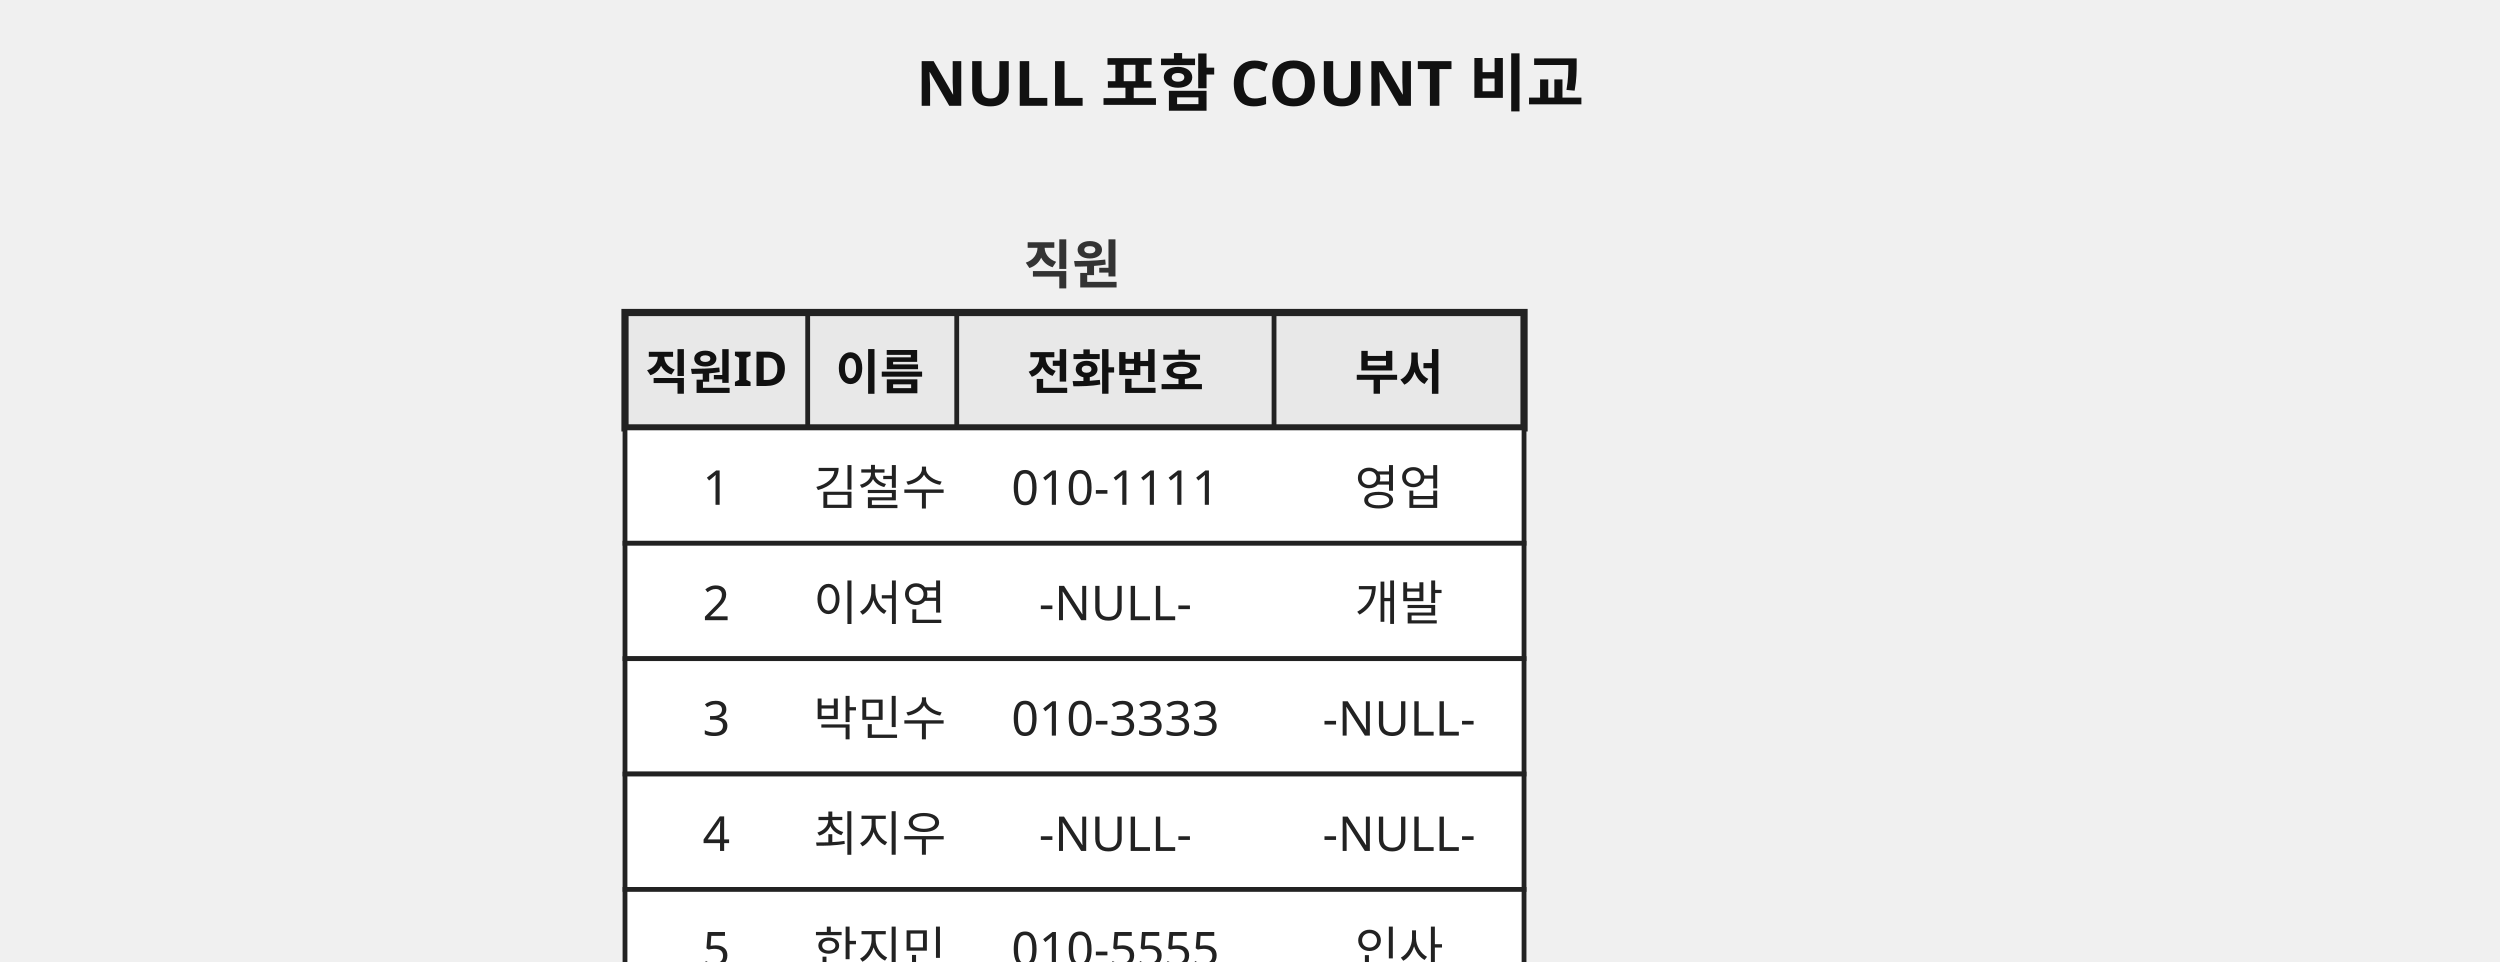
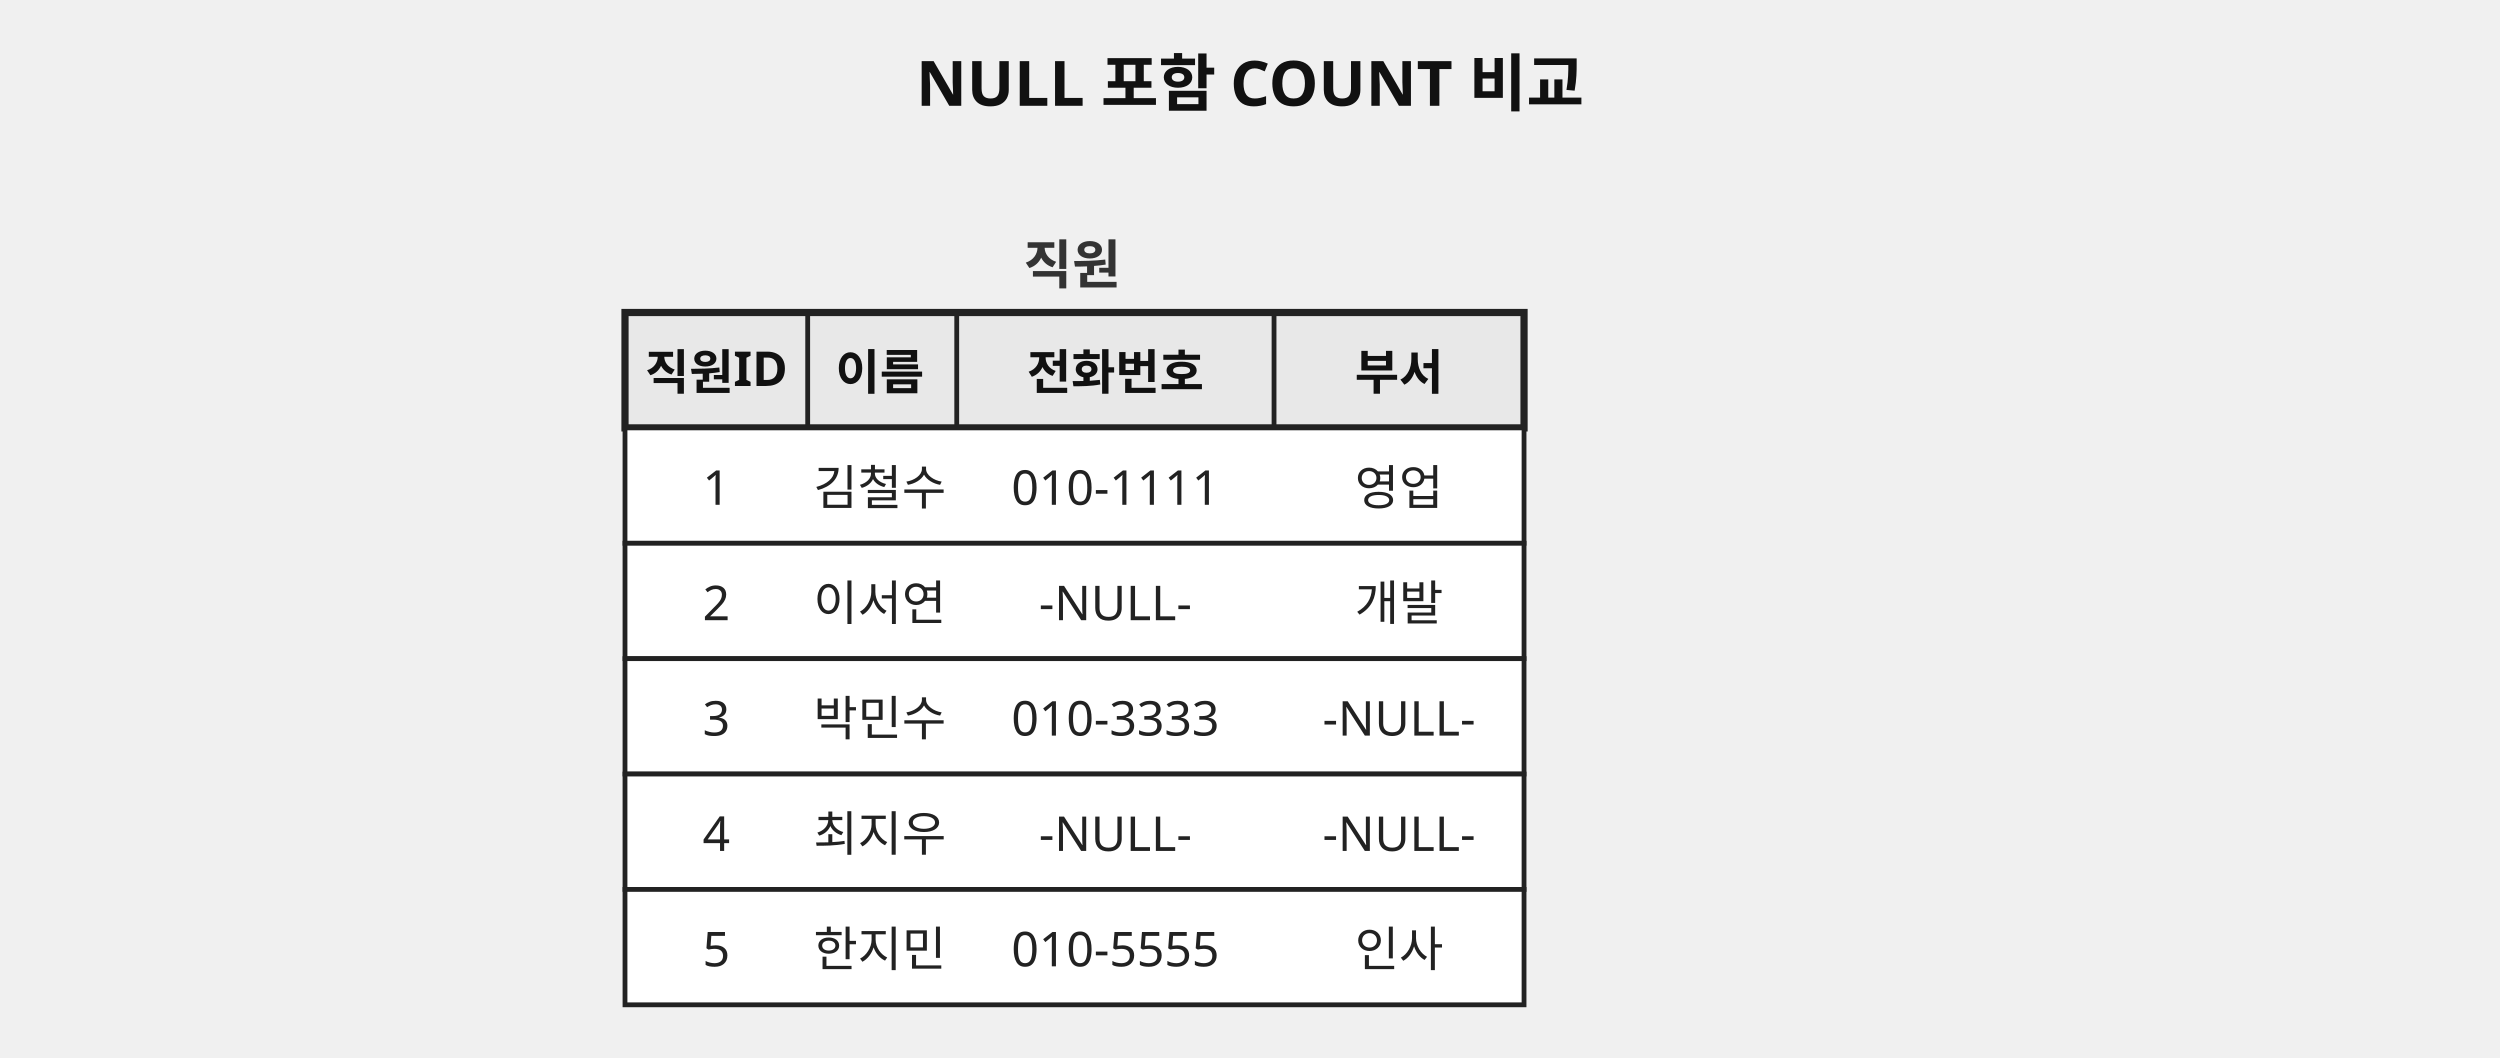
- <svg xmlns="http://www.w3.org/2000/svg" width="520" height="200" viewBox="0 0 520 200" font-family="Malgun Gothic, Apple SD Gothic Neo, sans-serif">
+ <svg xmlns="http://www.w3.org/2000/svg" width="520" height="220" viewBox="0 0 520 220" font-family="Malgun Gothic, Apple SD Gothic Neo, sans-serif">
  <text x="260" y="22" text-anchor="middle" font-size="13" font-weight="bold" fill="#111">NULL 포함 COUNT 비교</text>
  <text x="223" y="59" text-anchor="middle" font-size="11" font-weight="bold" fill="#333">직원</text>
  <rect x="130" y="65" width="187" height="24" fill="#e8e8e8" stroke="#222" stroke-width="1.5" />
  <text x="149" y="81" text-anchor="middle" font-size="10" font-weight="bold" fill="#111">직원ID</text>
  <line x1="168" y1="65" x2="168" y2="209" stroke="#222" stroke-width="1" />
  <text x="183" y="81" text-anchor="middle" font-size="10" font-weight="bold" fill="#111">이름</text>
  <line x1="199" y1="65" x2="199" y2="209" stroke="#222" stroke-width="1" />
  <text x="232" y="81" text-anchor="middle" font-size="10" font-weight="bold" fill="#111">전화번호</text>
  <line x1="265" y1="65" x2="265" y2="209" stroke="#222" stroke-width="1" />
  <text x="291" y="81" text-anchor="middle" font-size="10" font-weight="bold" fill="#111">부서</text>
  <rect x="130" y="89" width="187" height="24" fill="white" stroke="#222" stroke-width="1" />
  <text x="149" y="105" text-anchor="middle" font-size="10" fill="#222">1</text>
  <text x="183" y="105" text-anchor="middle" font-size="10" fill="#222">김철수</text>
  <text x="232" y="105" text-anchor="middle" font-size="10" fill="#222">010-1111</text>
  <text x="291" y="105" text-anchor="middle" font-size="10" fill="#222">영업</text>
  <rect x="130" y="113" width="187" height="24" fill="white" stroke="#222" stroke-width="1" />
  <text x="149" y="129" text-anchor="middle" font-size="10" fill="#222">2</text>
  <text x="183" y="129" text-anchor="middle" font-size="10" fill="#222">이서연</text>
  <text x="232" y="129" text-anchor="middle" font-size="10" fill="#222">-NULL-</text>
  <text x="291" y="129" text-anchor="middle" font-size="10" fill="#222">개발</text>
  <rect x="130" y="137" width="187" height="24" fill="white" stroke="#222" stroke-width="1" />
  <text x="149" y="153" text-anchor="middle" font-size="10" fill="#222">3</text>
  <text x="183" y="153" text-anchor="middle" font-size="10" fill="#222">박민수</text>
  <text x="232" y="153" text-anchor="middle" font-size="10" fill="#222">010-3333</text>
  <text x="291" y="153" text-anchor="middle" font-size="10" fill="#222">-NULL-</text>
  <rect x="130" y="161" width="187" height="24" fill="white" stroke="#222" stroke-width="1" />
  <text x="149" y="177" text-anchor="middle" font-size="10" fill="#222">4</text>
  <text x="183" y="177" text-anchor="middle" font-size="10" fill="#222">최지우</text>
  <text x="232" y="177" text-anchor="middle" font-size="10" fill="#222">-NULL-</text>
  <text x="291" y="177" text-anchor="middle" font-size="10" fill="#222">-NULL-</text>
  <rect x="130" y="185" width="187" height="24" fill="white" stroke="#222" stroke-width="1" />
  <text x="149" y="201" text-anchor="middle" font-size="10" fill="#222">5</text>
  <text x="183" y="201" text-anchor="middle" font-size="10" fill="#222">한지민</text>
  <text x="232" y="201" text-anchor="middle" font-size="10" fill="#222">010-5555</text>
  <text x="291" y="201" text-anchor="middle" font-size="10" fill="#222">인사</text>
</svg>
